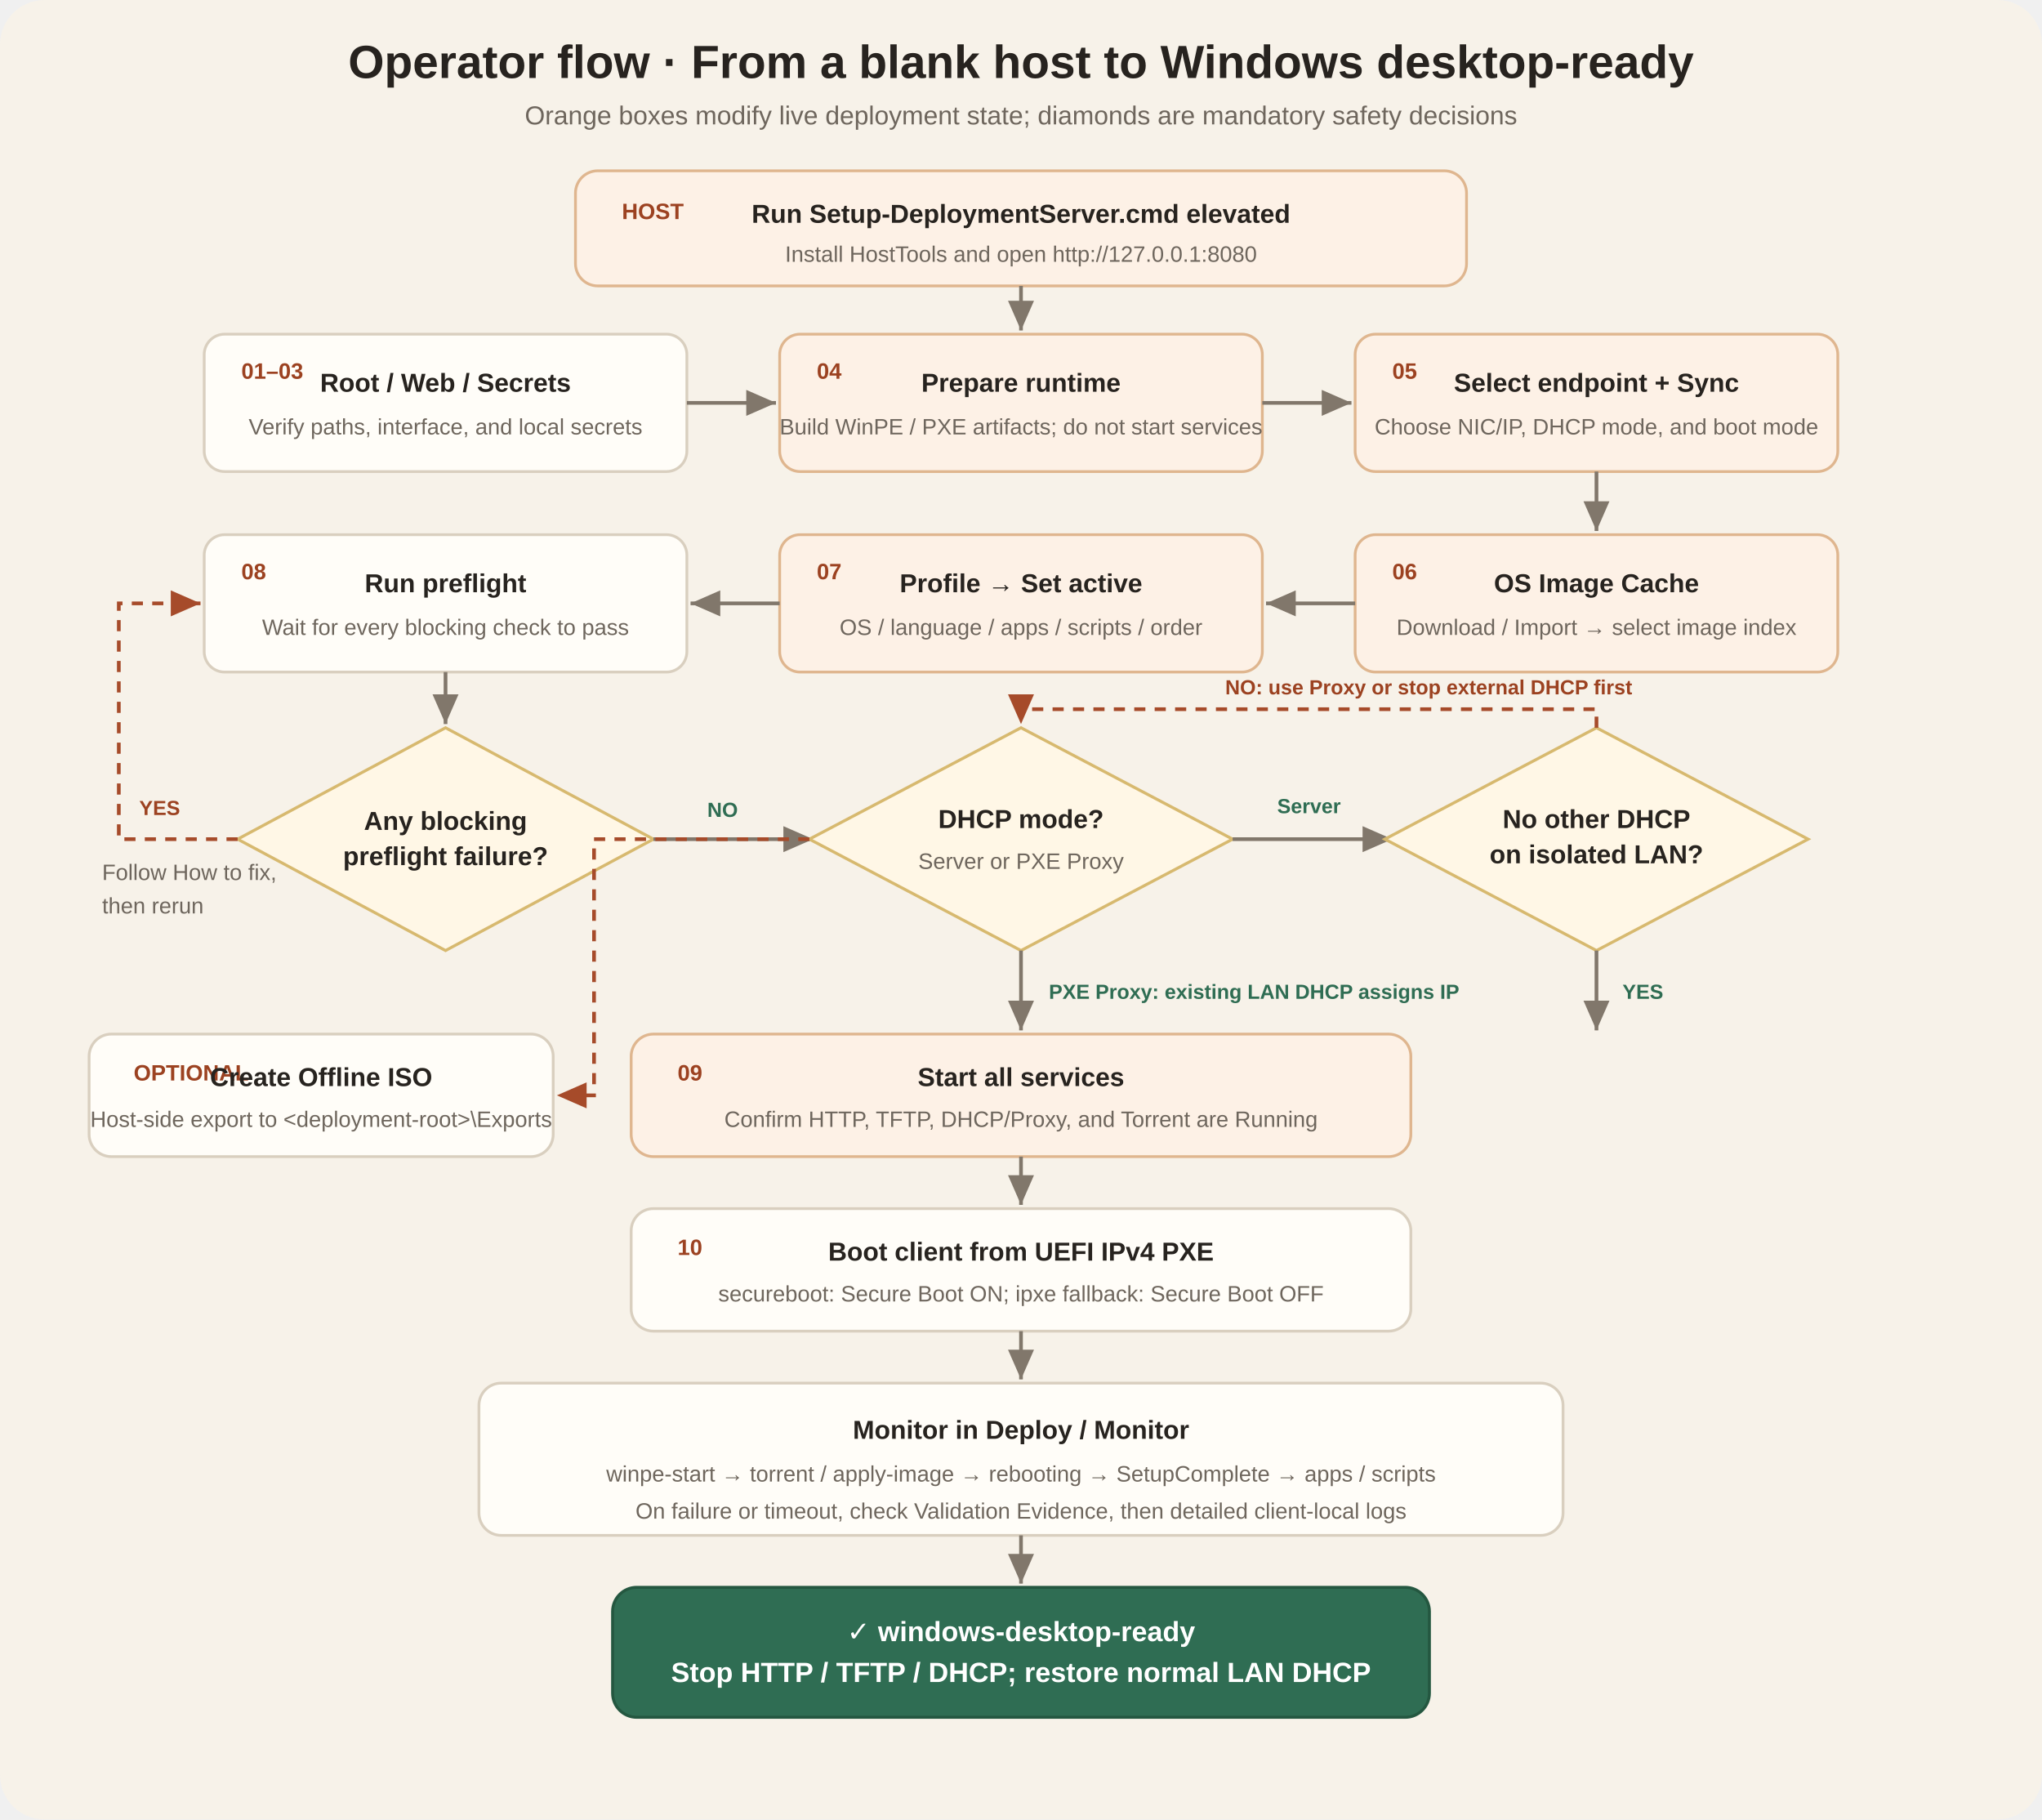
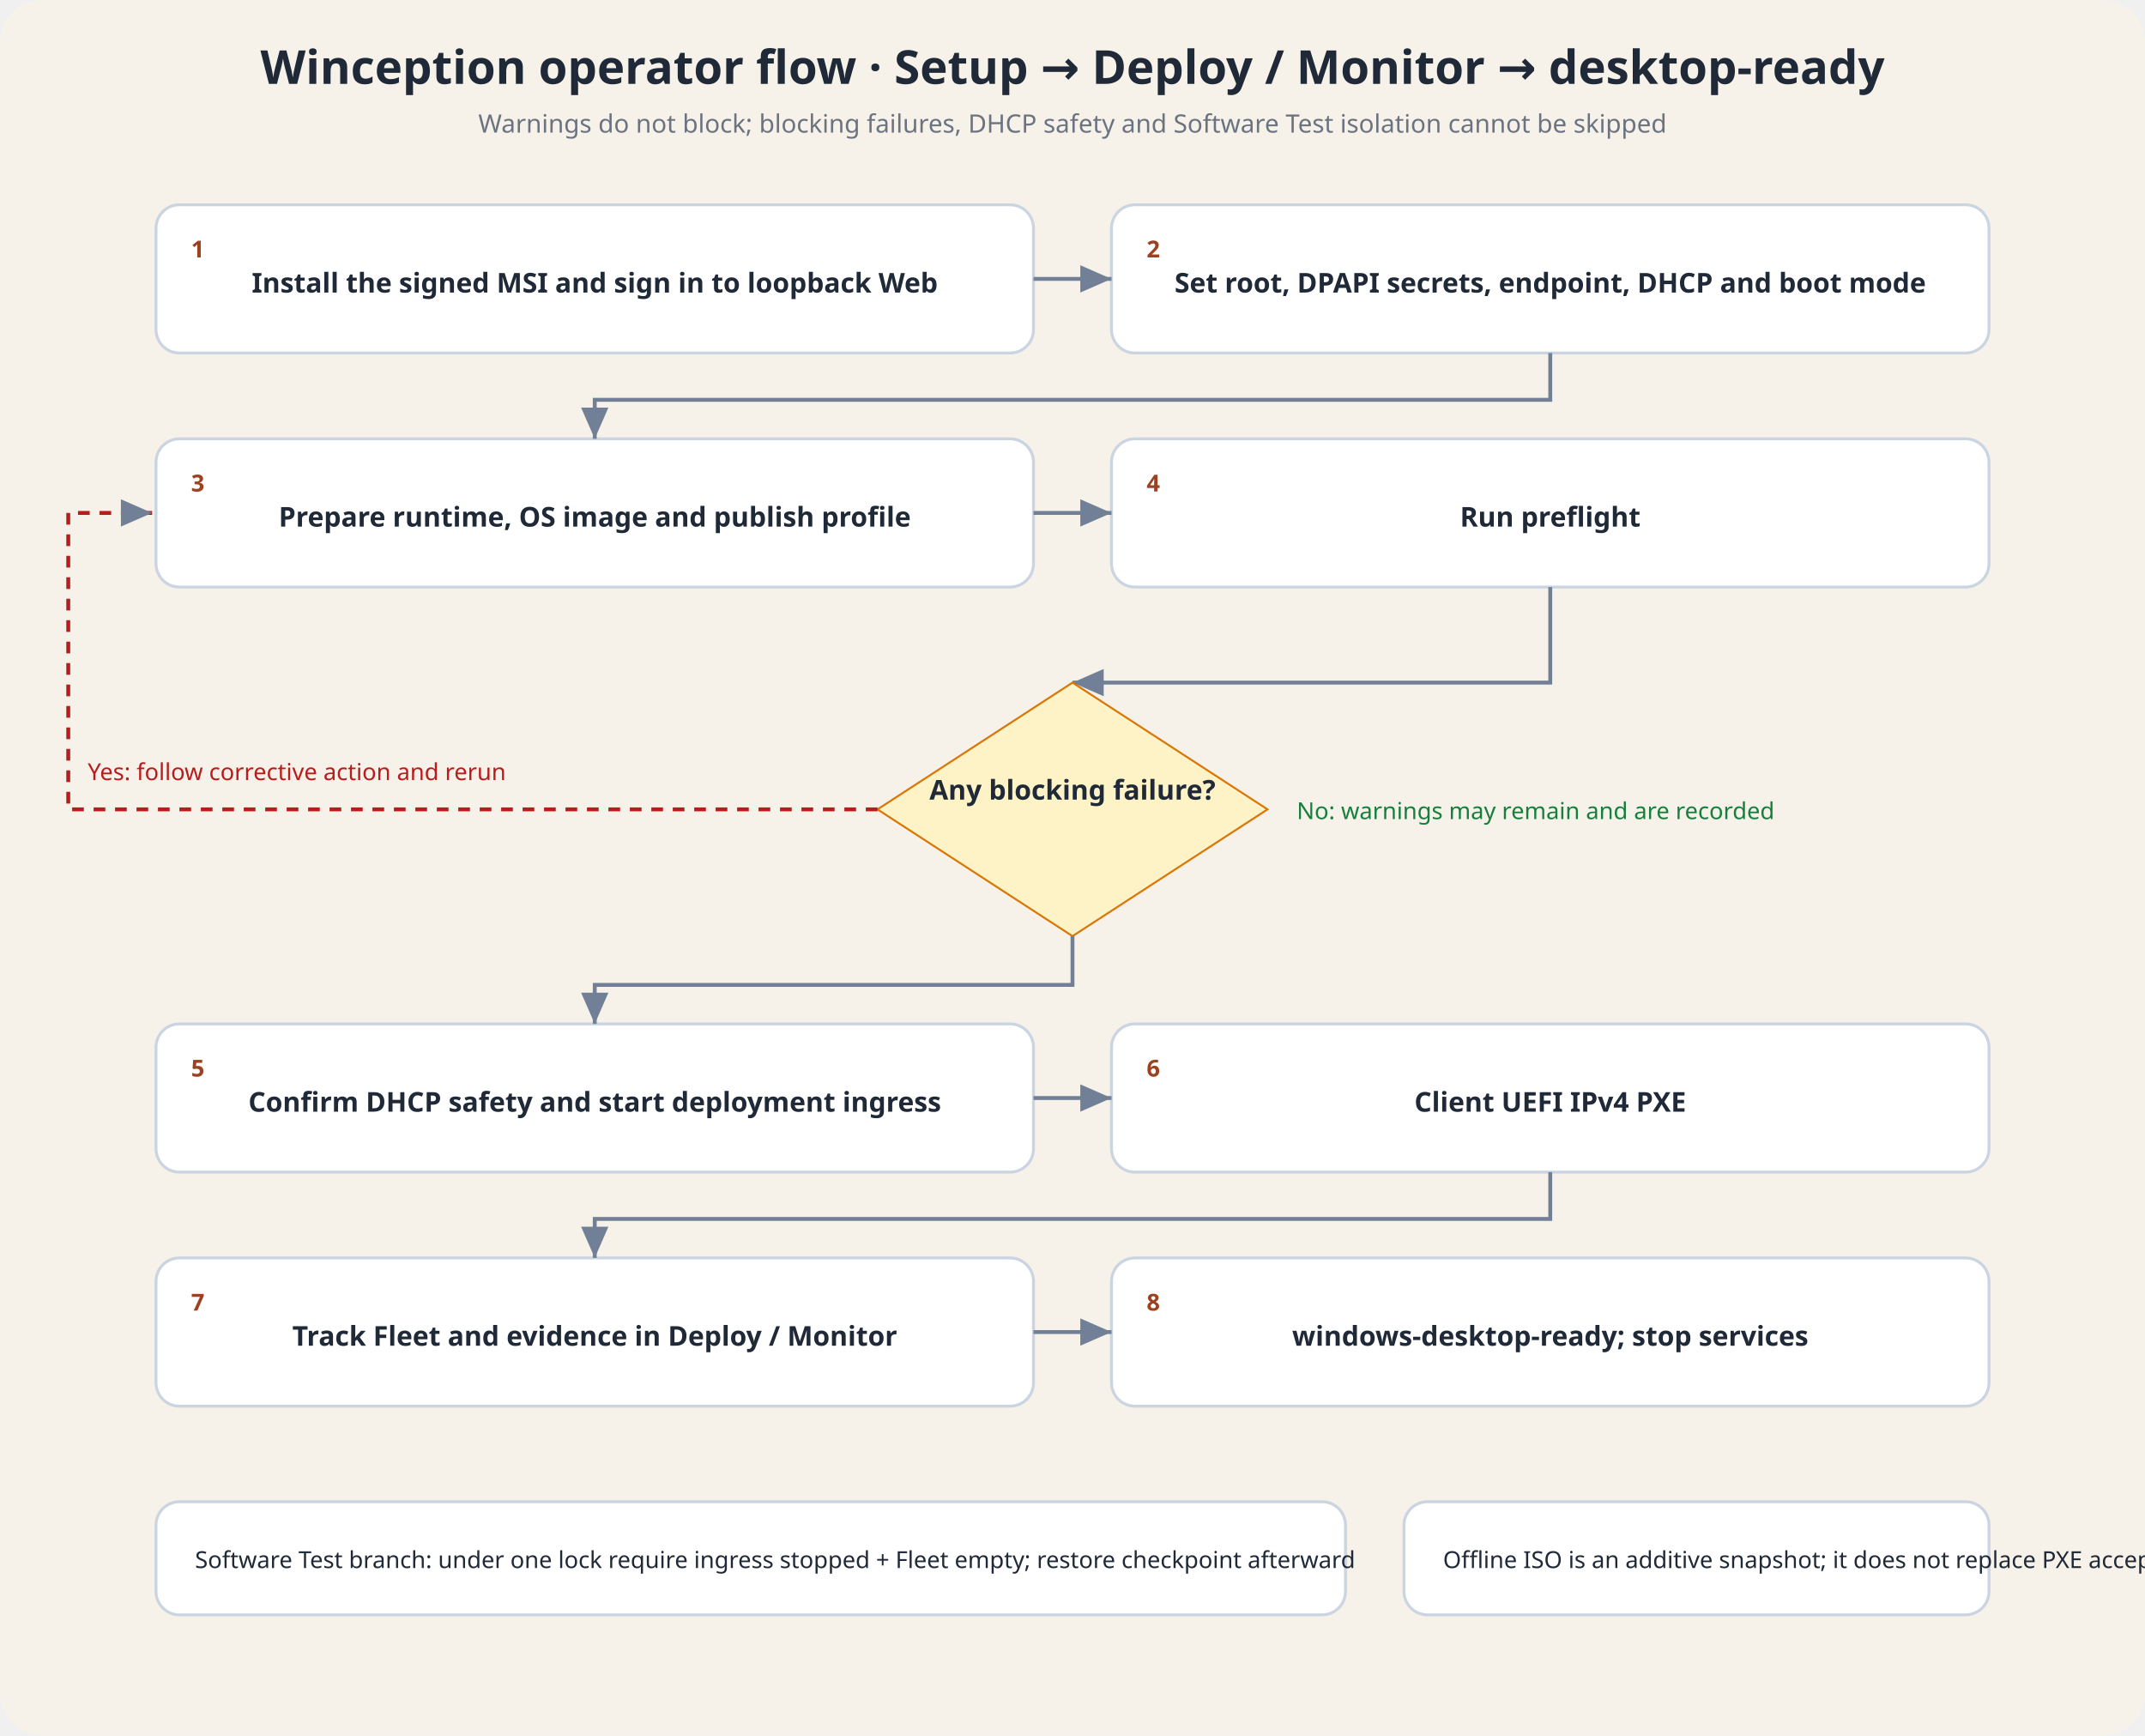
- <svg xmlns="http://www.w3.org/2000/svg" viewBox="0 0 1100 980" role="img" aria-labelledby="title desc">
-   <style>
-     text{font-family:"Segoe UI",Arial,sans-serif;fill:#27231f}.bg{fill:#f7f2e9}.step{fill:#fffdf8;stroke:#d9cfbf;stroke-width:1.5}.gate{fill:#fff7e6;stroke:#d7b96f;stroke-width:1.6}.done{fill:#2f6d53;stroke:#245740;stroke-width:1.6}.action{fill:#fdf1e6;stroke:#dfb68f;stroke-width:1.5}.h1{font-size:25px;font-weight:700}.sub{font-size:14px;fill:#6e665d}.num{font-size:12px;font-weight:700;fill:#9c4221}.t{font-size:14px;font-weight:700}.s{font-size:12px;fill:#6e665d}.yes{font-size:11px;font-weight:700;fill:#2f6d53}.no{font-size:11px;font-weight:700;fill:#9c4221}.white{fill:#fff;font-size:15px;font-weight:700}.arrow{fill:none;stroke:#81776b;stroke-width:2;marker-end:url(#a)}.loop{fill:none;stroke:#a64b2a;stroke-width:2;stroke-dasharray:6 5;marker-end:url(#r)}
-   </style>
+ <svg xmlns="http://www.w3.org/2000/svg" viewBox="0 0 1100 890" role="img" aria-labelledby="title desc">
  <defs>
    <marker id="a" markerWidth="10" markerHeight="10" refX="8" refY="3.5" orient="auto">
-       <path d="M0 0L8 3.5 0 7Z" fill="#81776b" />
-     </marker>
-     <marker id="r" markerWidth="10" markerHeight="10" refX="8" refY="3.5" orient="auto">
-       <path d="M0 0L8 3.5 0 7Z" fill="#a64b2a" />
+       <path d="M0 0L8 3.5 0 7Z" fill="#718096" />
    </marker>
  </defs>
-   <rect class="bg" width="1100" height="980" rx="24" />
-   <text class="h1" x="550" y="42" text-anchor="middle">Operator flow · From a blank host to Windows desktop-ready</text>
-   <text class="sub" x="550" y="67" text-anchor="middle">Orange boxes modify live deployment state; diamonds are mandatory safety decisions</text>
-   <rect class="action" x="310" y="92" width="480" height="62" rx="12" />
-   <text class="num" x="335" y="118">HOST</text>
-   <text class="t" x="550" y="120" text-anchor="middle">Run Setup-DeploymentServer.cmd elevated</text>
-   <text class="s" x="550" y="141" text-anchor="middle">Install HostTools and open http://127.0.0.1:8080</text>
-   <path class="arrow" d="M550 154V178" />
-   <g>
-     <rect class="step" x="110" y="180" width="260" height="74" rx="11" />
-     <text class="num" x="130" y="204">01–03</text>
-     <text class="t" x="240" y="211" text-anchor="middle">Root / Web / Secrets</text>
-     <text class="s" x="240" y="234" text-anchor="middle">Verify paths, interface, and local secrets</text>
-     <rect class="action" x="420" y="180" width="260" height="74" rx="11" />
-     <text class="num" x="440" y="204">04</text>
-     <text class="t" x="550" y="211" text-anchor="middle">Prepare runtime</text>
-     <text class="s" x="550" y="234" text-anchor="middle">Build WinPE / PXE artifacts; do not start services</text>
-     <rect class="action" x="730" y="180" width="260" height="74" rx="11" />
-     <text class="num" x="750" y="204">05</text>
-     <text class="t" x="860" y="211" text-anchor="middle">Select endpoint + Sync</text>
-     <text class="s" x="860" y="234" text-anchor="middle">Choose NIC/IP, DHCP mode, and boot mode</text>
-     <path class="arrow" d="M370 217H418" />
-     <path class="arrow" d="M680 217H728" />
-   </g>
-   <path class="arrow" d="M860 254V286" />
-   <g>
-     <rect class="action" x="730" y="288" width="260" height="74" rx="11" />
-     <text class="num" x="750" y="312">06</text>
-     <text class="t" x="860" y="319" text-anchor="middle">OS Image Cache</text>
-     <text class="s" x="860" y="342" text-anchor="middle">Download / Import → select image index</text>
-     <rect class="action" x="420" y="288" width="260" height="74" rx="11" />
-     <text class="num" x="440" y="312">07</text>
-     <text class="t" x="550" y="319" text-anchor="middle">Profile → Set active</text>
-     <text class="s" x="550" y="342" text-anchor="middle">OS / language / apps / scripts / order</text>
-     <rect class="step" x="110" y="288" width="260" height="74" rx="11" />
-     <text class="num" x="130" y="312">08</text>
-     <text class="t" x="240" y="319" text-anchor="middle">Run preflight</text>
-     <text class="s" x="240" y="342" text-anchor="middle">Wait for every blocking check to pass</text>
-     <path class="arrow" d="M730 325H682" />
-     <path class="arrow" d="M420 325H372" />
-   </g>
-   <path class="arrow" d="M240 362V390" />
-   <polygon class="gate" points="240,392 352,452 240,512 128,452" />
-   <text class="t" x="240" y="447" text-anchor="middle">Any blocking</text>
-   <text class="t" x="240" y="466" text-anchor="middle">preflight failure?</text>
-   <path class="loop" d="M128 452H64V325H108" />
-   <text class="no" x="75" y="439">YES</text>
-   <text class="s" x="55" y="474">Follow How to fix,</text>
-   <text class="s" x="55" y="492">then rerun</text>
-   <path class="arrow" d="M352 452H438" />
-   <text class="yes" x="381" y="440">NO</text>
-   <polygon class="gate" points="550,392 664,452 550,512 436,452" />
-   <text class="t" x="550" y="446" text-anchor="middle">DHCP mode?</text>
-   <text class="s" x="550" y="468" text-anchor="middle">Server or PXE Proxy</text>
-   <path class="arrow" d="M664 452H750" />
-   <text class="yes" x="688" y="438">Server</text>
-   <polygon class="gate" points="860,392 974,452 860,512 746,452" />
-   <text class="t" x="860" y="446" text-anchor="middle">No other DHCP</text>
-   <text class="t" x="860" y="465" text-anchor="middle">on isolated LAN?</text>
-   <path class="loop" d="M860 392V382H550V390" />
-   <text class="no" x="660" y="374">NO: use Proxy or stop external DHCP first</text>
-   <path class="arrow" d="M550 512V555" />
-   <text class="yes" x="565" y="538">PXE Proxy: existing LAN DHCP assigns IP</text>
-   <path class="arrow" d="M860 512V555" />
-   <text class="yes" x="874" y="538">YES</text>
-   <rect class="step" x="48" y="557" width="250" height="66" rx="12" />
-   <text class="num" x="72" y="582">OPTIONAL</text>
-   <text class="t" x="173" y="585" text-anchor="middle">Create Offline ISO</text>
-   <text class="s" x="173" y="607" text-anchor="middle">Host-side export to &lt;deployment-root&gt;\Exports</text>
-   <path class="loop" d="M436 452H320V590H300" marker-end="url(#r)" />
-   <rect class="action" x="340" y="557" width="420" height="66" rx="12" />
-   <text class="num" x="365" y="582">09</text>
-   <text class="t" x="550" y="585" text-anchor="middle">Start all services</text>
-   <text class="s" x="550" y="607" text-anchor="middle">Confirm HTTP, TFTP, DHCP/Proxy, and Torrent are Running</text>
-   <path class="arrow" d="M550 623V649" />
-   <rect class="step" x="340" y="651" width="420" height="66" rx="12" />
-   <text class="num" x="365" y="676">10</text>
-   <text class="t" x="550" y="679" text-anchor="middle">Boot client from UEFI IPv4 PXE</text>
-   <text class="s" x="550" y="701" text-anchor="middle">secureboot: Secure Boot ON; ipxe fallback: Secure Boot OFF</text>
-   <path class="arrow" d="M550 717V743" />
-   <rect class="step" x="258" y="745" width="584" height="82" rx="12" />
-   <text class="t" x="550" y="775" text-anchor="middle">Monitor in Deploy / Monitor</text>
-   <text class="s" x="550" y="798" text-anchor="middle">winpe-start → torrent / apply-image → rebooting → SetupComplete → apps / scripts</text>
-   <text class="s" x="550" y="818" text-anchor="middle">On failure or timeout, check Validation Evidence, then detailed client-local logs</text>
-   <path class="arrow" d="M550 827V853" />
-   <rect class="done" x="330" y="855" width="440" height="70" rx="13" />
-   <text class="white" x="550" y="884" text-anchor="middle">✓ windows-desktop-ready</text>
-   <text class="white" x="550" y="906" text-anchor="middle">Stop HTTP / TFTP / DHCP; restore normal LAN DHCP</text>
+   <style>text{font-family:"Segoe UI","Noto Sans TC",sans-serif;fill:#1f2937}.bg{fill:#f7f2e9}.h{font-size:24px;font-weight:750}.sub{font-size:13px;fill:#6b7280}.node,.branch{fill:#fff;stroke:#cbd5e1;stroke-width:1.5}.web{fill:#e0f2fe;stroke:#0284c7}.agent{fill:#fee2e2;stroke:#dc2626}.pipe,.gate{fill:#fef3c7;stroke:#d97706}.runtime{fill:#ede9fe;stroke:#7c3aed}.done{fill:#dcfce7;stroke:#16a34a}.num{font-size:12px;font-weight:800;fill:#9c4221}.t{font-size:14px;font-weight:700}.small{font-size:12px}.bad{fill:#b91c1c}.good{fill:#15803d}.arrow{fill:none;stroke:#718096;stroke-width:2;marker-end:url(#a)}.retry{fill:none;stroke:#b91c1c;stroke-width:2;stroke-dasharray:6 5;marker-end:url(#a)}</style>
+   <rect class="bg" width="1100" height="890" rx="22" />
+   <text class="h" x="550" y="43" text-anchor="middle">Winception operator flow · Setup → Deploy / Monitor → desktop-ready</text>
+   <text class="sub" x="550" y="68" text-anchor="middle">Warnings do not block; blocking failures, DHCP safety and Software Test isolation cannot be skipped</text>
+   <rect class="node" x="80" y="105" width="450" height="76" rx="12" />
+   <text class="num" x="98" y="132">1</text>
+   <text class="t" x="305" y="150" text-anchor="middle">Install the signed MSI and sign in to loopback Web</text>
+   <rect class="node" x="570" y="105" width="450" height="76" rx="12" />
+   <text class="num" x="588" y="132">2</text>
+   <text class="t" x="795" y="150" text-anchor="middle">Set root, DPAPI secrets, endpoint, DHCP and boot mode</text>
+   <rect class="node" x="80" y="225" width="450" height="76" rx="12" />
+   <text class="num" x="98" y="252">3</text>
+   <text class="t" x="305" y="270" text-anchor="middle">Prepare runtime, OS image and publish profile</text>
+   <rect class="node" x="570" y="225" width="450" height="76" rx="12" />
+   <text class="num" x="588" y="252">4</text>
+   <text class="t" x="795" y="270" text-anchor="middle">Run preflight</text>
+   <rect class="node" x="80" y="525" width="450" height="76" rx="12" />
+   <text class="num" x="98" y="552">5</text>
+   <text class="t" x="305" y="570" text-anchor="middle">Confirm DHCP safety and start deployment ingress</text>
+   <rect class="node" x="570" y="525" width="450" height="76" rx="12" />
+   <text class="num" x="588" y="552">6</text>
+   <text class="t" x="795" y="570" text-anchor="middle">Client UEFI IPv4 PXE</text>
+   <rect class="node" x="80" y="645" width="450" height="76" rx="12" />
+   <text class="num" x="98" y="672">7</text>
+   <text class="t" x="305" y="690" text-anchor="middle">Track Fleet and evidence in Deploy / Monitor</text>
+   <rect class="node" x="570" y="645" width="450" height="76" rx="12" />
+   <text class="num" x="588" y="672">8</text>
+   <text class="t" x="795" y="690" text-anchor="middle">windows-desktop-ready; stop services</text>
+   <path class="arrow" d="M530 143L570 143" />
+   <path class="arrow" d="M795 181V205H305V225" />
+   <path class="arrow" d="M530 263L570 263" />
+   <path class="arrow" d="M795 301V350H550" />
+   <polygon class="gate" points="550,350 650,415 550,480 450,415" />
+   <text class="t" x="550" y="410" text-anchor="middle">Any blocking failure?</text>
+   <path class="retry" d="M450 415H35V263H78" />
+   <text class="small bad" x="45" y="400">Yes: follow corrective action and rerun</text>
+   <path class="arrow" d="M550 480V505H305V525" />
+   <text class="small good" x="665" y="420">No: warnings may remain and are recorded</text>
+   <path class="arrow" d="M530 563L570 563" />
+   <path class="arrow" d="M795 601V625H305V645" />
+   <path class="arrow" d="M530 683L570 683" />
+   <rect class="branch" x="80" y="770" width="610" height="58" rx="12" />
+   <text class="small" x="100" y="804">Software Test branch: under one lock require ingress stopped + Fleet empty; restore checkpoint afterward</text>
+   <rect class="branch" x="720" y="770" width="300" height="58" rx="12" />
+   <text class="small" x="740" y="804">Offline ISO is an additive snapshot; it does not replace PXE acceptance</text>
</svg>
